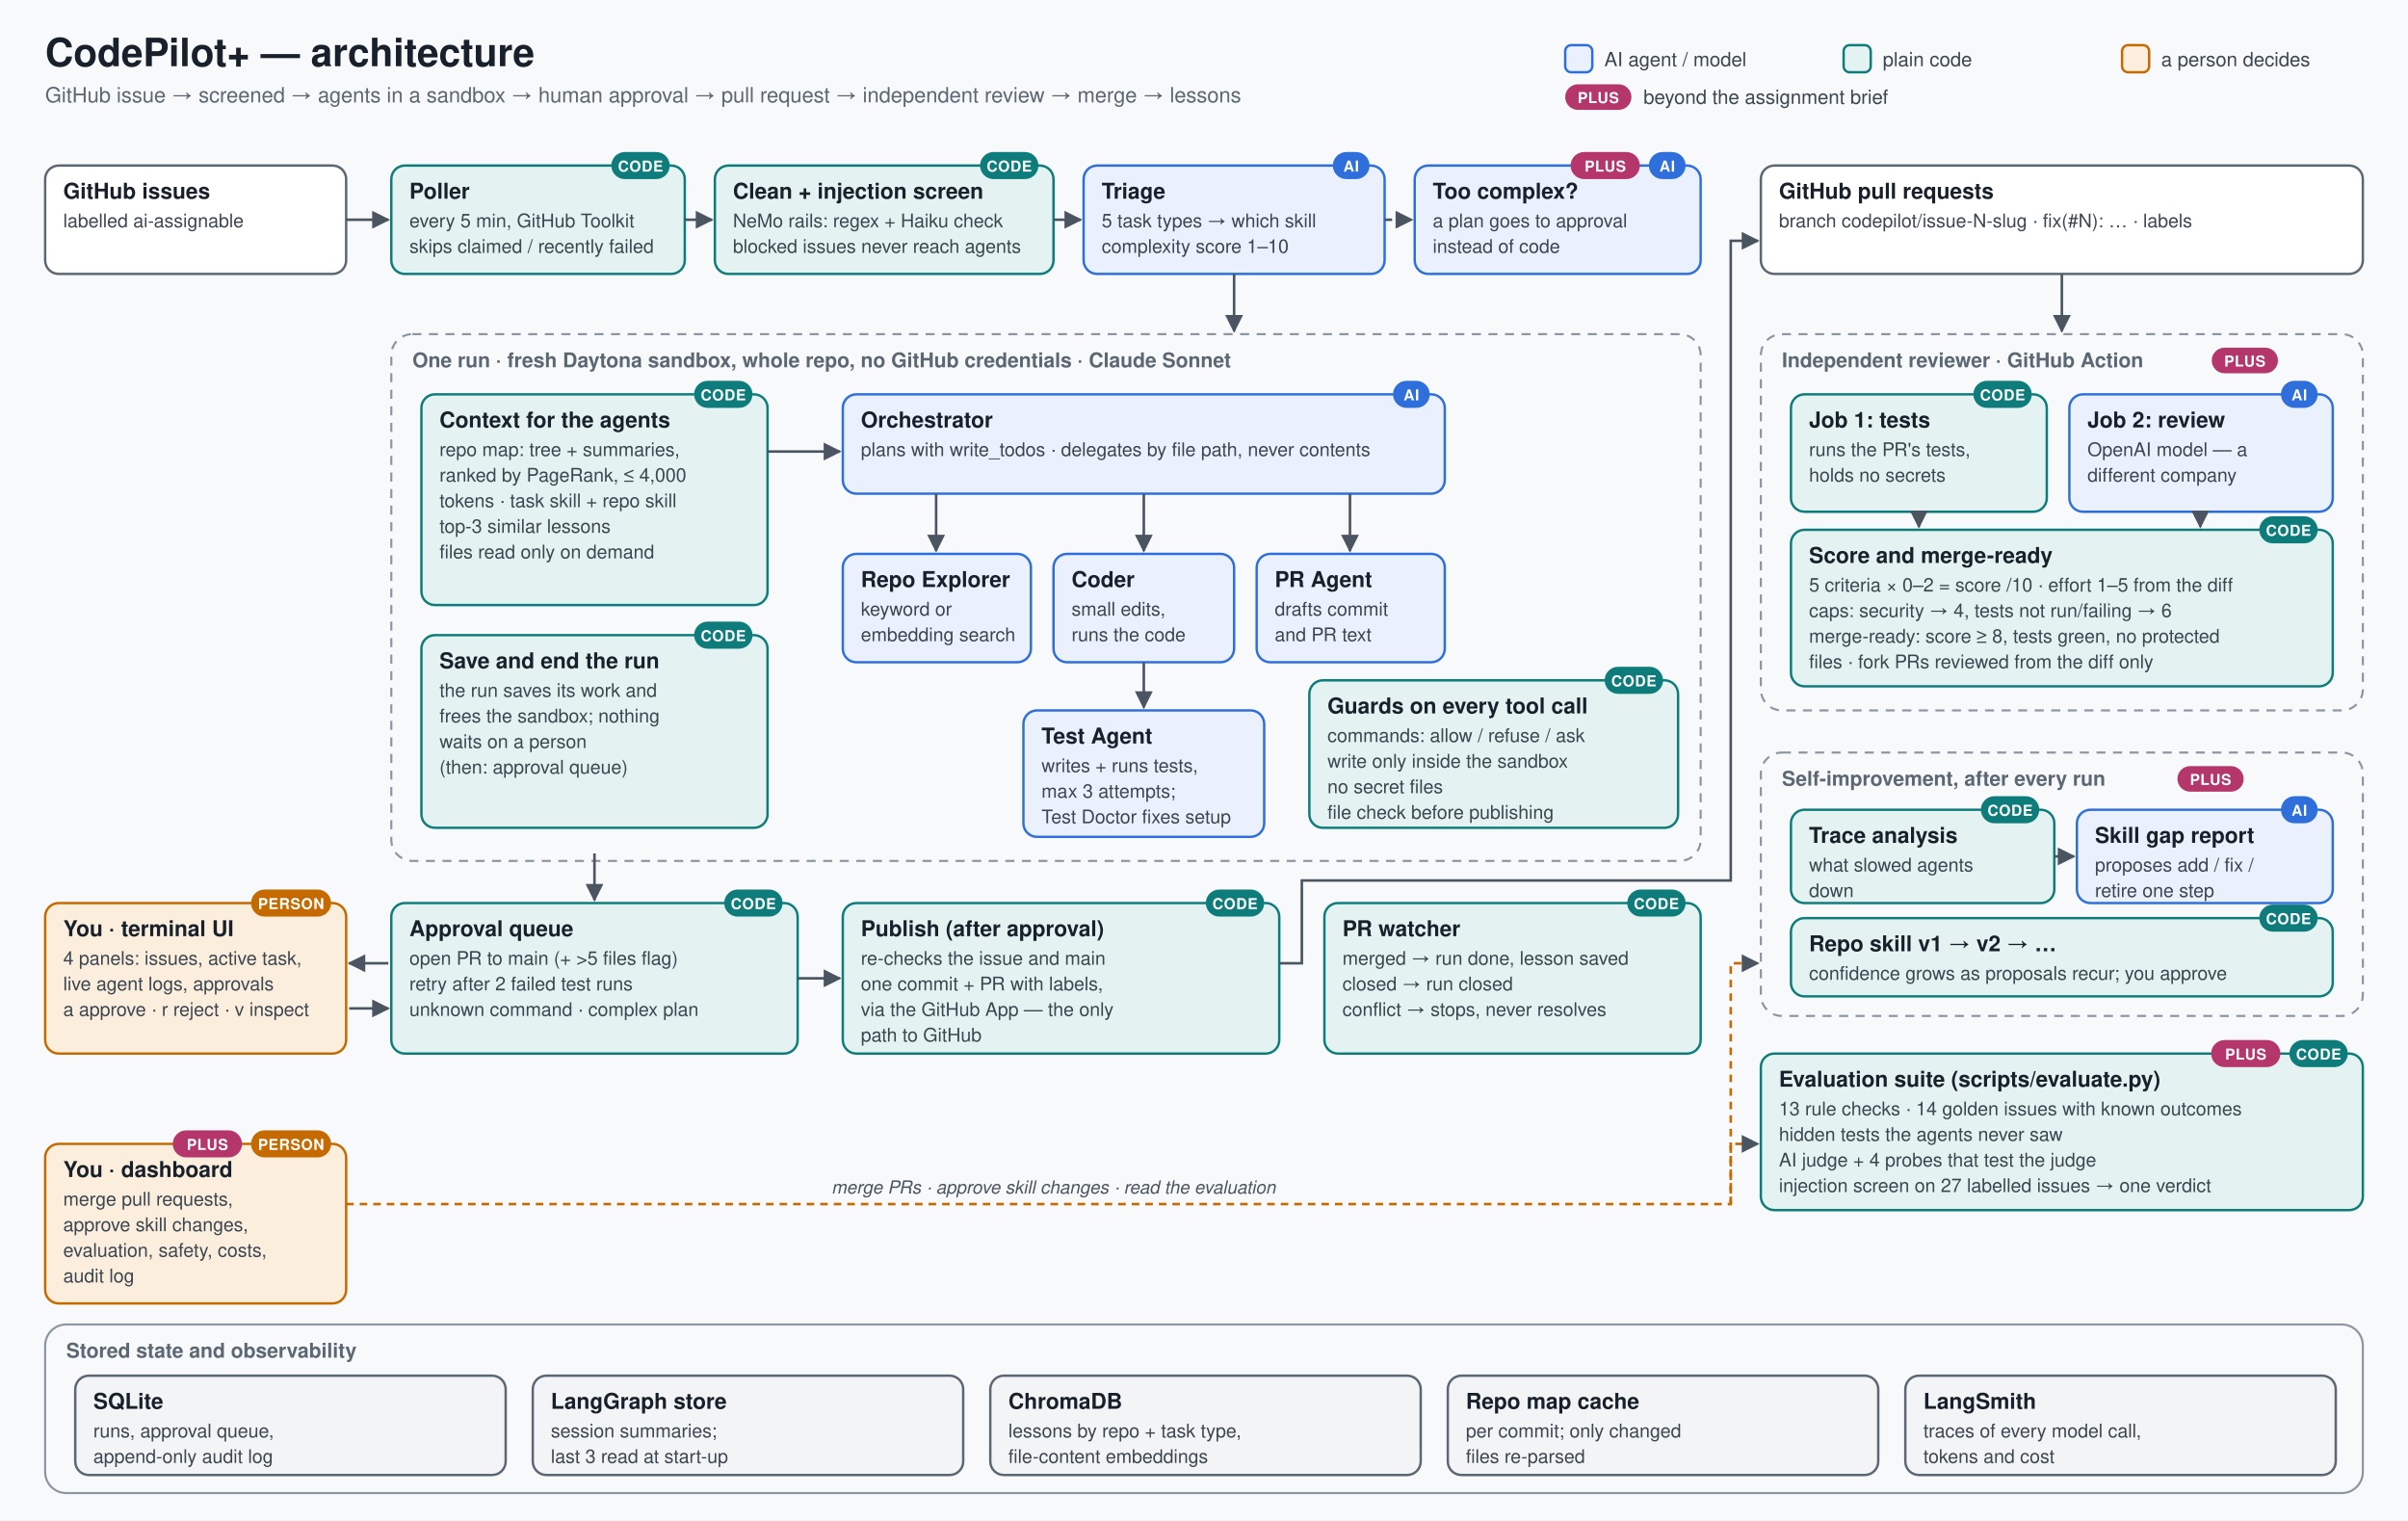
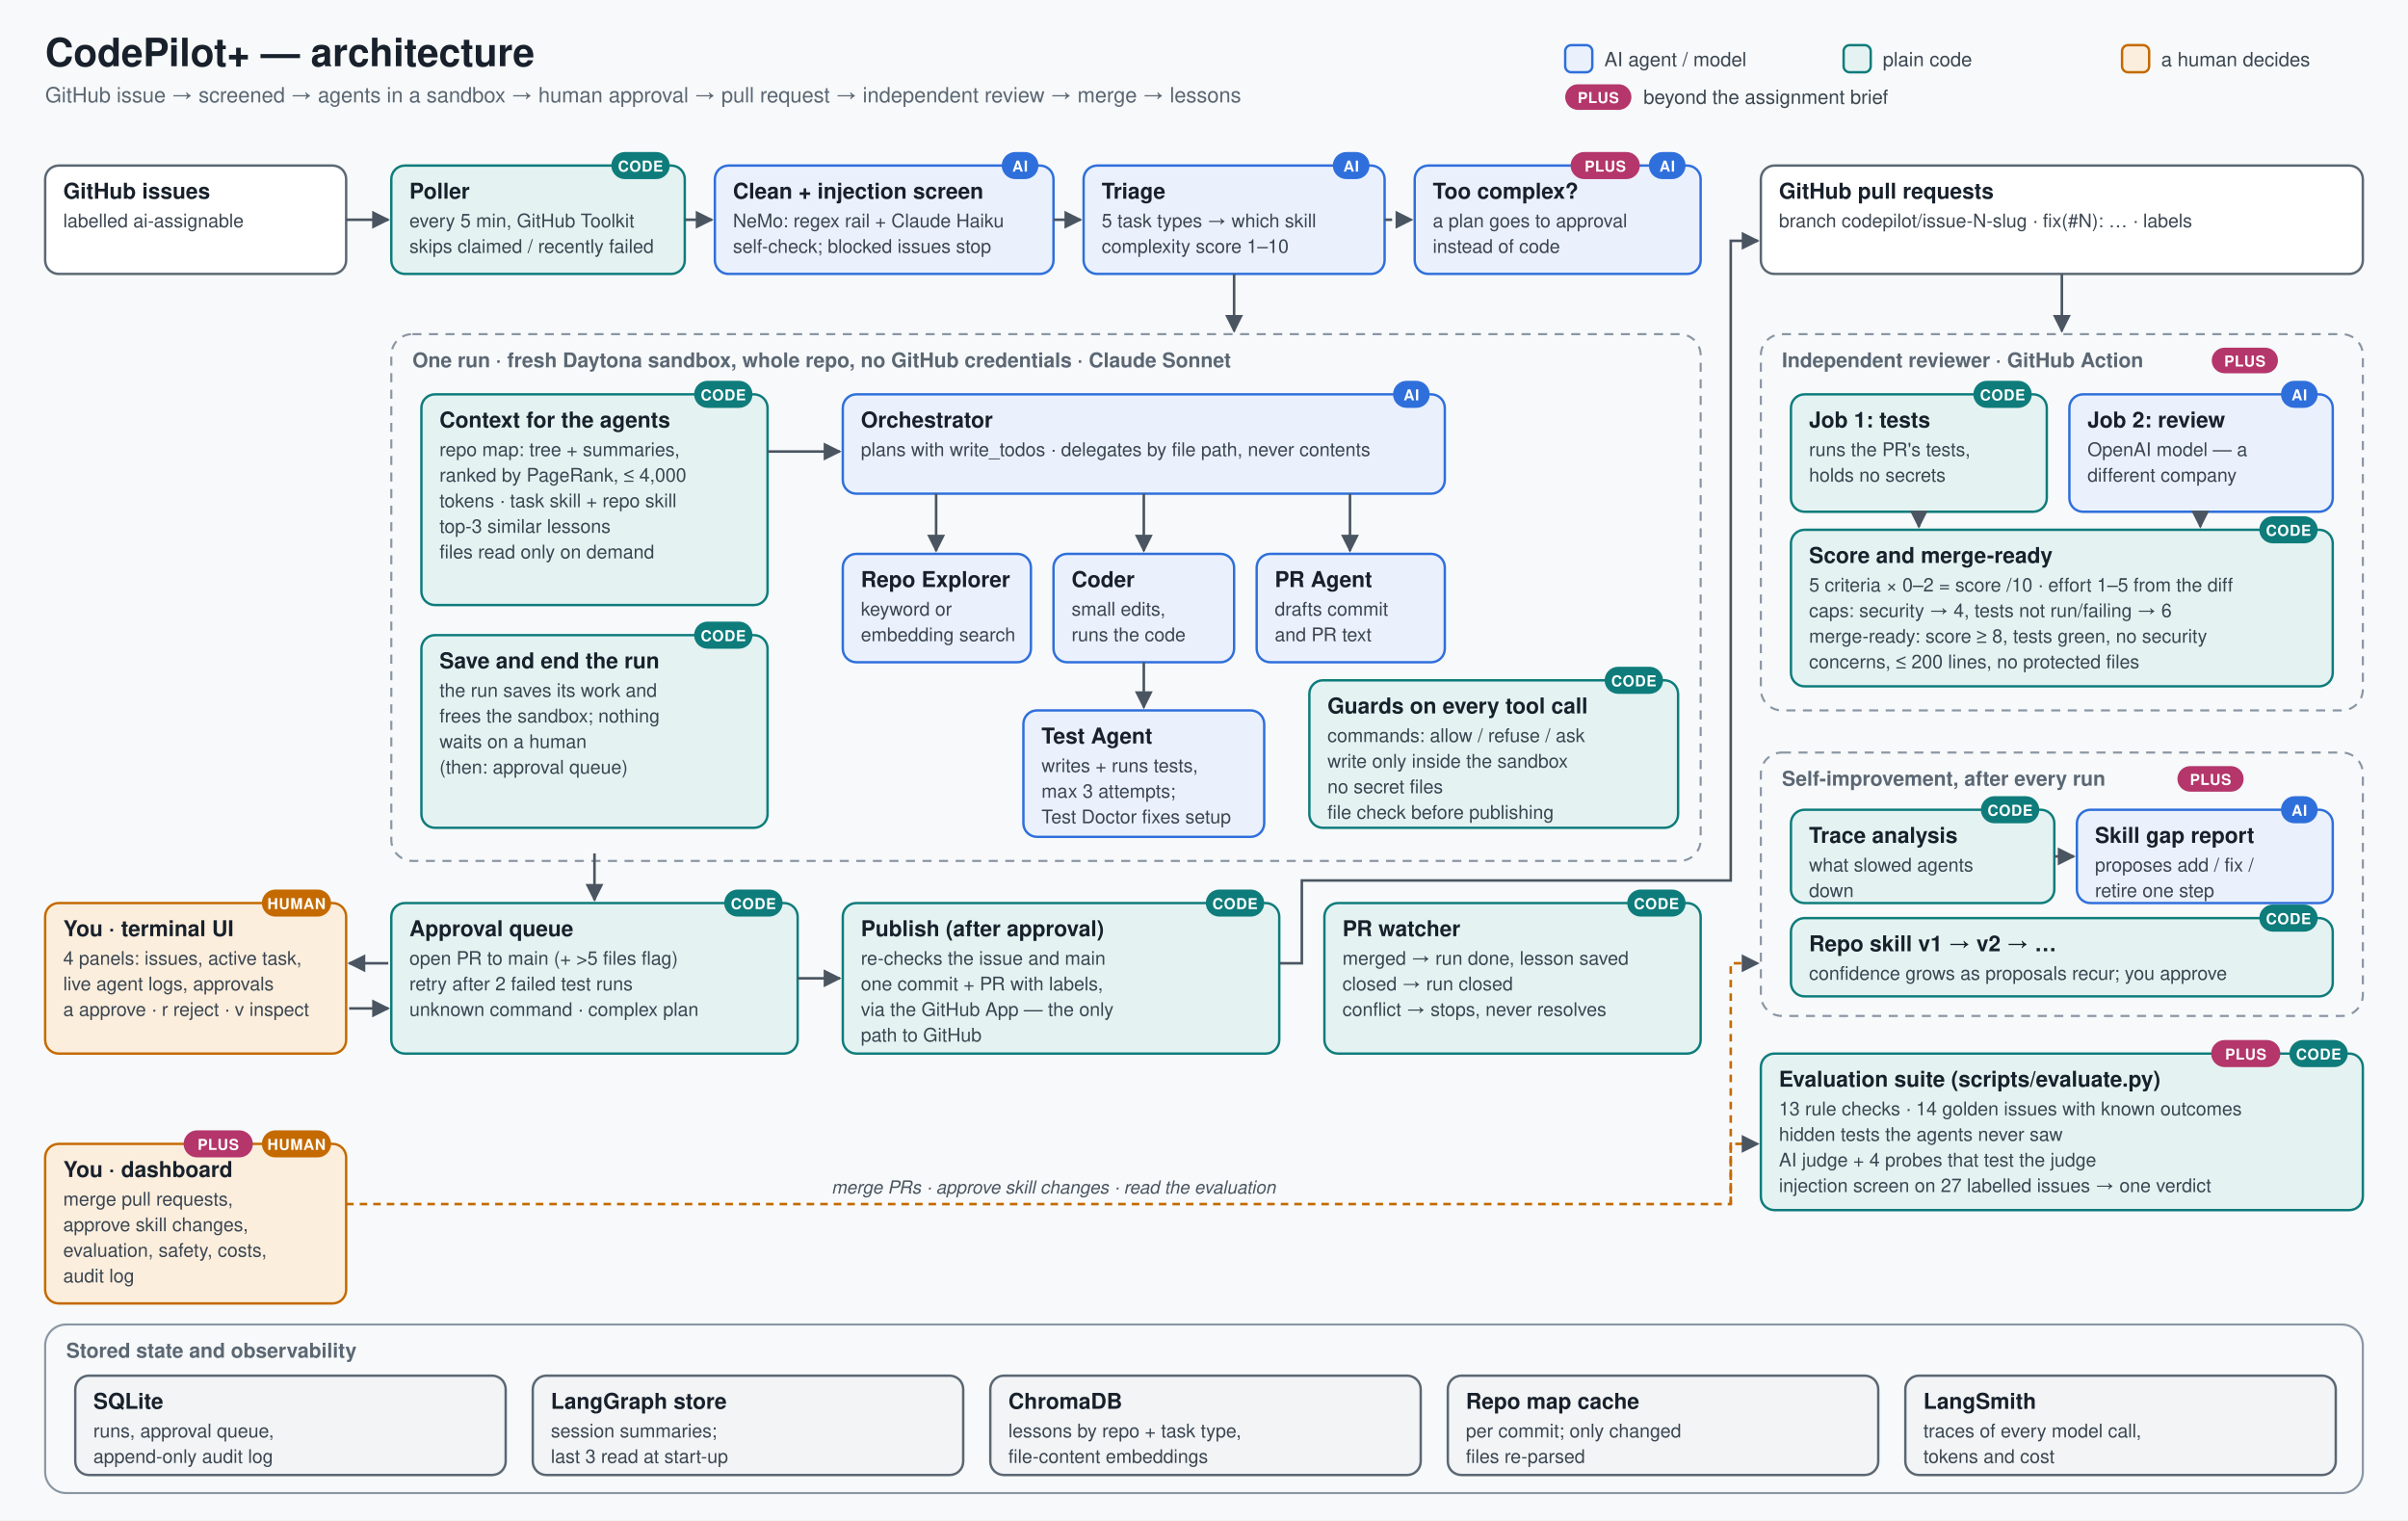
<svg xmlns="http://www.w3.org/2000/svg" viewBox="0 0 1600 1010" width="1600" height="1010" font-family="-apple-system, 'Segoe UI', Helvetica, Arial, sans-serif">
  <defs>
    <marker id="ah" viewBox="0 0 10 10" refX="9" refY="5" markerWidth="7" markerHeight="7" orient="auto-start-reverse">
      <path d="M0,0 L10,5 L0,10 z" fill="#4A5561" />
    </marker>
    <style>
.h1{font-size:26px;font-weight:700;fill:#18212B} .sub{font-size:14px;fill:#5B6773}
.t{font-size:14.5px;font-weight:650;fill:#18212B} .s{font-size:12.5px;fill:#3B4651}
.f{font-size:13.5px;font-weight:650;fill:#5B6773} .tag{font-size:10px;font-weight:700;fill:#fff;letter-spacing:.04em}
.al{font-size:12px;fill:#4A5561;font-style:italic} .lg{font-size:13px;fill:#3B4651}
</style>
  </defs>
  <rect width="1600" height="1010" fill="#F7F9FA" />
  <text x="30" y="44" class="h1">CodePilot+ — architecture</text>
  <text x="30" y="68" class="sub">GitHub issue → screened → agents in a sandbox → human approval → pull request → independent review → merge → lessons</text>
  <rect x="1040" y="30" width="18" height="18" rx="4" fill="#EAF1FD" stroke="#2F6FDB" stroke-width="1.6" />
  <text x="1066" y="44" class="lg">AI agent / model</text>
  <rect x="1225" y="30" width="18" height="18" rx="4" fill="#E4F3F2" stroke="#0E7C7B" stroke-width="1.6" />
  <text x="1251" y="44" class="lg">plain code</text>
  <rect x="1410" y="30" width="18" height="18" rx="4" fill="#FCEEDD" stroke="#C46A00" stroke-width="1.6" />
-   <text x="1436" y="44" class="lg">a person decides</text>
+   <text x="1436" y="44" class="lg">a human decides</text>
  <rect x="1040" y="56" width="44" height="17" rx="8.5" fill="#B4366B" />
  <text x="1062" y="68.5" class="tag" text-anchor="middle">PLUS</text>
  <text x="1092" y="69" class="lg">beyond the assignment brief</text>
  <rect x="30" y="110" width="200" height="72" rx="9" fill="#FFFFFF" stroke="#5B6773" stroke-width="1.6" />
  <text x="42" y="132" class="t">GitHub issues</text>
  <text x="42" y="151" class="s">labelled ai-assignable</text>
  <rect x="30" y="600" width="200" height="100" rx="9" fill="#FCEEDD" stroke="#C46A00" stroke-width="1.6" />
  <text x="42" y="622" class="t">You · terminal UI</text>
-   <rect x="166.8" y="591" width="53.2" height="18" rx="9" fill="#C46A00" />
-   <text x="193.4" y="604" class="tag" text-anchor="middle">PERSON</text>
+   <rect x="174.0" y="591" width="46.0" height="18" rx="9" fill="#C46A00" />
+   <text x="197.0" y="604" class="tag" text-anchor="middle">HUMAN</text>
  <text x="42" y="641" class="s">4 panels: issues, active task,</text>
  <text x="42" y="658" class="s">live agent logs, approvals</text>
  <text x="42" y="675" class="s">a approve · r reject · v inspect</text>
  <rect x="30" y="760" width="200" height="106" rx="9" fill="#FCEEDD" stroke="#C46A00" stroke-width="1.6" />
  <text x="42" y="782" class="t">You · dashboard</text>
-   <rect x="166.8" y="751" width="53.2" height="18" rx="9" fill="#C46A00" />
-   <text x="193.4" y="764" class="tag" text-anchor="middle">PERSON</text>
-   <rect x="114.8" y="751" width="46" height="18" rx="9" fill="#B4366B" />
-   <text x="137.8" y="764" class="tag" text-anchor="middle">PLUS</text>
+   <rect x="174.0" y="751" width="46.0" height="18" rx="9" fill="#C46A00" />
+   <text x="197.0" y="764" class="tag" text-anchor="middle">HUMAN</text>
+   <rect x="122.0" y="751" width="46" height="18" rx="9" fill="#B4366B" />
+   <text x="145.0" y="764" class="tag" text-anchor="middle">PLUS</text>
  <text x="42" y="801" class="s">merge pull requests,</text>
  <text x="42" y="818" class="s">approve skill changes,</text>
  <text x="42" y="835" class="s">evaluation, safety, costs,</text>
  <text x="42" y="852" class="s">audit log</text>
  <rect x="260" y="110" width="195" height="72" rx="9" fill="#E4F3F2" stroke="#0E7C7B" stroke-width="1.6" />
  <text x="272" y="132" class="t">Poller</text>
  <rect x="406.2" y="101" width="38.8" height="18" rx="9" fill="#0E7C7B" />
  <text x="425.6" y="114" class="tag" text-anchor="middle">CODE</text>
  <text x="272" y="151" class="s">every 5 min, GitHub Toolkit</text>
  <text x="272" y="168" class="s">skips claimed / recently failed</text>
-   <rect x="475" y="110" width="225" height="72" rx="9" fill="#E4F3F2" stroke="#0E7C7B" stroke-width="1.6" />
+   <rect x="475" y="110" width="225" height="72" rx="9" fill="#EAF1FD" stroke="#2F6FDB" stroke-width="1.6" />
  <text x="487" y="132" class="t">Clean + injection screen</text>
-   <rect x="651.2" y="101" width="38.8" height="18" rx="9" fill="#0E7C7B" />
-   <text x="670.6" y="114" class="tag" text-anchor="middle">CODE</text>
-   <text x="487" y="151" class="s">NeMo rails: regex + Haiku check</text>
-   <text x="487" y="168" class="s">blocked issues never reach agents</text>
+   <rect x="665.6" y="101" width="24.4" height="18" rx="9" fill="#2F6FDB" />
+   <text x="677.8" y="114" class="tag" text-anchor="middle">AI</text>
+   <text x="487" y="151" class="s">NeMo: regex rail + Claude Haiku</text>
+   <text x="487" y="168" class="s">self-check; blocked issues stop</text>
  <rect x="720" y="110" width="200" height="72" rx="9" fill="#EAF1FD" stroke="#2F6FDB" stroke-width="1.6" />
  <text x="732" y="132" class="t">Triage</text>
  <rect x="885.6" y="101" width="24.4" height="18" rx="9" fill="#2F6FDB" />
  <text x="897.8" y="114" class="tag" text-anchor="middle">AI</text>
  <text x="732" y="151" class="s">5 task types → which skill</text>
  <text x="732" y="168" class="s">complexity score 1–10</text>
  <rect x="940" y="110" width="190" height="72" rx="9" fill="#EAF1FD" stroke="#2F6FDB" stroke-width="1.6" />
  <text x="952" y="132" class="t">Too complex?</text>
  <rect x="1095.6" y="101" width="24.4" height="18" rx="9" fill="#2F6FDB" />
  <text x="1107.8" y="114" class="tag" text-anchor="middle">AI</text>
  <rect x="1043.6" y="101" width="46" height="18" rx="9" fill="#B4366B" />
  <text x="1066.6" y="114" class="tag" text-anchor="middle">PLUS</text>
  <text x="952" y="151" class="s">a plan goes to approval</text>
  <text x="952" y="168" class="s">instead of code</text>
  <path d="M 230,146 L 258,146" fill="none" stroke="#4A5561" stroke-width="1.7" marker-end="url(#ah)" />
  <path d="M 455,146 L 473,146" fill="none" stroke="#4A5561" stroke-width="1.7" marker-end="url(#ah)" />
  <path d="M 700,146 L 718,146" fill="none" stroke="#4A5561" stroke-width="1.7" marker-end="url(#ah)" />
  <path d="M 920,146 L 938,146" fill="none" stroke="#4A5561" stroke-width="1.7" marker-end="url(#ah)" stroke-dasharray="5 4" />
  <rect x="260" y="222" width="870" height="350" rx="14" fill="none" stroke="#8A96A3" stroke-width="1.4" stroke-dasharray="6 5" />
  <text x="274" y="244" class="f">One run · fresh Daytona sandbox, whole repo, no GitHub credentials · Claude Sonnet</text>
  <path d="M 820,182 L 820,220" fill="none" stroke="#4A5561" stroke-width="1.7" marker-end="url(#ah)" />
  <rect x="280" y="262" width="230" height="140" rx="9" fill="#E4F3F2" stroke="#0E7C7B" stroke-width="1.6" />
  <text x="292" y="284" class="t">Context for the agents</text>
  <rect x="461.2" y="253" width="38.8" height="18" rx="9" fill="#0E7C7B" />
  <text x="480.6" y="266" class="tag" text-anchor="middle">CODE</text>
  <text x="292" y="303" class="s">repo map: tree + summaries,</text>
  <text x="292" y="320" class="s">ranked by PageRank, ≤ 4,000</text>
  <text x="292" y="337" class="s">tokens · task skill + repo skill</text>
  <text x="292" y="354" class="s">top-3 similar lessons</text>
  <text x="292" y="371" class="s">files read only on demand</text>
  <rect x="560" y="262" width="400" height="66" rx="9" fill="#EAF1FD" stroke="#2F6FDB" stroke-width="1.6" />
  <text x="572" y="284" class="t">Orchestrator</text>
  <rect x="925.6" y="253" width="24.4" height="18" rx="9" fill="#2F6FDB" />
  <text x="937.8" y="266" class="tag" text-anchor="middle">AI</text>
  <text x="572" y="303" class="s">plans with write_todos · delegates by file path, never contents</text>
  <path d="M 510,300 L 558,300" fill="none" stroke="#4A5561" stroke-width="1.7" marker-end="url(#ah)" />
  <rect x="560" y="368" width="125" height="72" rx="9" fill="#EAF1FD" stroke="#2F6FDB" stroke-width="1.6" />
  <text x="572" y="390" class="t">Repo Explorer</text>
  <text x="572" y="409" class="s">keyword or</text>
  <text x="572" y="426" class="s">embedding search</text>
  <rect x="700" y="368" width="120" height="72" rx="9" fill="#EAF1FD" stroke="#2F6FDB" stroke-width="1.6" />
  <text x="712" y="390" class="t">Coder</text>
  <text x="712" y="409" class="s">small edits,</text>
  <text x="712" y="426" class="s">runs the code</text>
  <rect x="835" y="368" width="125" height="72" rx="9" fill="#EAF1FD" stroke="#2F6FDB" stroke-width="1.6" />
  <text x="847" y="390" class="t">PR Agent</text>
  <text x="847" y="409" class="s">drafts commit</text>
  <text x="847" y="426" class="s">and PR text</text>
  <path d="M 622,328 L 622,366" fill="none" stroke="#4A5561" stroke-width="1.7" marker-end="url(#ah)" />
  <path d="M 760,328 L 760,366" fill="none" stroke="#4A5561" stroke-width="1.7" marker-end="url(#ah)" />
  <path d="M 897,328 L 897,366" fill="none" stroke="#4A5561" stroke-width="1.7" marker-end="url(#ah)" />
  <rect x="680" y="472" width="160" height="84" rx="9" fill="#EAF1FD" stroke="#2F6FDB" stroke-width="1.6" />
  <text x="692" y="494" class="t">Test Agent</text>
  <text x="692" y="513" class="s">writes + runs tests,</text>
  <text x="692" y="530" class="s">max 3 attempts;</text>
  <text x="692" y="547" class="s">Test Doctor fixes setup</text>
  <path d="M 760,440 L 760,470" fill="none" stroke="#4A5561" stroke-width="1.7" marker-end="url(#ah)" />
  <rect x="870" y="452" width="245" height="98" rx="9" fill="#E4F3F2" stroke="#0E7C7B" stroke-width="1.6" />
  <text x="882" y="474" class="t">Guards on every tool call</text>
  <rect x="1066.2" y="443" width="38.8" height="18" rx="9" fill="#0E7C7B" />
  <text x="1085.6" y="456" class="tag" text-anchor="middle">CODE</text>
  <text x="882" y="493" class="s">commands: allow / refuse / ask</text>
  <text x="882" y="510" class="s">write only inside the sandbox</text>
  <text x="882" y="527" class="s">no secret files</text>
  <text x="882" y="544" class="s">file check before publishing</text>
  <rect x="280" y="422" width="230" height="128" rx="9" fill="#E4F3F2" stroke="#0E7C7B" stroke-width="1.6" />
  <text x="292" y="444" class="t">Save and end the run</text>
  <rect x="461.2" y="413" width="38.8" height="18" rx="9" fill="#0E7C7B" />
  <text x="480.6" y="426" class="tag" text-anchor="middle">CODE</text>
  <text x="292" y="463" class="s">the run saves its work and</text>
  <text x="292" y="480" class="s">frees the sandbox; nothing</text>
-   <text x="292" y="497" class="s">waits on a person</text>
+   <text x="292" y="497" class="s">waits on a human</text>
  <text x="292" y="514" class="s">(then: approval queue)</text>
  <rect x="260" y="600" width="270" height="100" rx="9" fill="#E4F3F2" stroke="#0E7C7B" stroke-width="1.6" />
  <text x="272" y="622" class="t">Approval queue</text>
  <rect x="481.2" y="591" width="38.8" height="18" rx="9" fill="#0E7C7B" />
  <text x="500.6" y="604" class="tag" text-anchor="middle">CODE</text>
  <text x="272" y="641" class="s">open PR to main (+ &gt;5 files flag)</text>
  <text x="272" y="658" class="s">retry after 2 failed test runs</text>
  <text x="272" y="675" class="s">unknown command · complex plan</text>
  <path d="M 395,567 L 395,598" fill="none" stroke="#4A5561" stroke-width="1.7" marker-end="url(#ah)" />
  <path d="M 258,640 L 232,640" fill="none" stroke="#4A5561" stroke-width="1.7" marker-end="url(#ah)" />
  <path d="M 232,670 L 258,670" fill="none" stroke="#4A5561" stroke-width="1.7" marker-end="url(#ah)" />
  <rect x="560" y="600" width="290" height="100" rx="9" fill="#E4F3F2" stroke="#0E7C7B" stroke-width="1.6" />
  <text x="572" y="622" class="t">Publish (after approval)</text>
  <rect x="801.2" y="591" width="38.8" height="18" rx="9" fill="#0E7C7B" />
  <text x="820.6" y="604" class="tag" text-anchor="middle">CODE</text>
  <text x="572" y="641" class="s">re-checks the issue and main</text>
  <text x="572" y="658" class="s">one commit + PR with labels,</text>
  <text x="572" y="675" class="s">via the GitHub App — the only</text>
  <text x="572" y="692" class="s">path to GitHub</text>
  <path d="M 530,650 L 558,650" fill="none" stroke="#4A5561" stroke-width="1.7" marker-end="url(#ah)" />
  <rect x="880" y="600" width="250" height="100" rx="9" fill="#E4F3F2" stroke="#0E7C7B" stroke-width="1.6" />
  <text x="892" y="622" class="t">PR watcher</text>
  <rect x="1081.2" y="591" width="38.8" height="18" rx="9" fill="#0E7C7B" />
  <text x="1100.6" y="604" class="tag" text-anchor="middle">CODE</text>
  <text x="892" y="641" class="s">merged → run done, lesson saved</text>
  <text x="892" y="658" class="s">closed → run closed</text>
  <text x="892" y="675" class="s">conflict → stops, never resolves</text>
  <rect x="1170" y="110" width="400" height="72" rx="9" fill="#FFFFFF" stroke="#5B6773" stroke-width="1.6" />
  <text x="1182" y="132" class="t">GitHub pull requests</text>
  <text x="1182" y="151" class="s">branch codepilot/issue-N-slug · fix(#N): … · labels</text>
  <path d="M 850,640 L 865,640 L 865,585 L 1150,585 L 1150,160 L 1168,160" fill="none" stroke="#4A5561" stroke-width="1.7" marker-end="url(#ah)" />
  <rect x="1170" y="222" width="400" height="250" rx="14" fill="none" stroke="#8A96A3" stroke-width="1.4" stroke-dasharray="6 5" />
  <text x="1184" y="244" class="f">Independent reviewer · GitHub Action</text>
  <rect x="1469.6" y="231" width="44" height="17" rx="8.5" fill="#B4366B" />
  <text x="1491.6" y="243.5" class="tag" text-anchor="middle">PLUS</text>
  <path d="M 1370,182 L 1370,220" fill="none" stroke="#4A5561" stroke-width="1.7" marker-end="url(#ah)" />
  <rect x="1190" y="262" width="170" height="78" rx="9" fill="#E4F3F2" stroke="#0E7C7B" stroke-width="1.6" />
  <text x="1202" y="284" class="t">Job 1: tests</text>
  <rect x="1311.2" y="253" width="38.8" height="18" rx="9" fill="#0E7C7B" />
  <text x="1330.6" y="266" class="tag" text-anchor="middle">CODE</text>
  <text x="1202" y="303" class="s">runs the PR's tests,</text>
  <text x="1202" y="320" class="s">holds no secrets</text>
  <rect x="1375" y="262" width="175" height="78" rx="9" fill="#EAF1FD" stroke="#2F6FDB" stroke-width="1.6" />
  <text x="1387" y="284" class="t">Job 2: review</text>
  <rect x="1515.6" y="253" width="24.4" height="18" rx="9" fill="#2F6FDB" />
  <text x="1527.8" y="266" class="tag" text-anchor="middle">AI</text>
  <text x="1387" y="303" class="s">OpenAI model — a</text>
  <text x="1387" y="320" class="s">different company</text>
  <rect x="1190" y="352" width="360" height="104" rx="9" fill="#E4F3F2" stroke="#0E7C7B" stroke-width="1.6" />
  <text x="1202" y="374" class="t">Score and merge-ready</text>
  <rect x="1501.2" y="343" width="38.8" height="18" rx="9" fill="#0E7C7B" />
  <text x="1520.6" y="356" class="tag" text-anchor="middle">CODE</text>
  <text x="1202" y="393" class="s">5 criteria × 0–2 = score /10 · effort 1–5 from the diff</text>
  <text x="1202" y="410" class="s">caps: security → 4, tests not run/failing → 6</text>
-   <text x="1202" y="427" class="s">merge-ready: score ≥ 8, tests green, no protected</text>
-   <text x="1202" y="444" class="s">files · fork PRs reviewed from the diff only</text>
+   <text x="1202" y="427" class="s">merge-ready: score ≥ 8, tests green, no security</text>
+   <text x="1202" y="444" class="s">concerns, ≤ 200 lines, no protected files</text>
  <path d="M 1275,340 L 1275,350" fill="none" stroke="#4A5561" stroke-width="1.7" marker-end="url(#ah)" />
  <path d="M 1462,340 L 1462,350" fill="none" stroke="#4A5561" stroke-width="1.7" marker-end="url(#ah)" />
  <rect x="1170" y="500" width="400" height="175" rx="14" fill="none" stroke="#8A96A3" stroke-width="1.4" stroke-dasharray="6 5" />
  <text x="1184" y="522" class="f">Self-improvement, after every run</text>
  <rect x="1446.8" y="509" width="44" height="17" rx="8.5" fill="#B4366B" />
  <text x="1468.8" y="521.5" class="tag" text-anchor="middle">PLUS</text>
  <rect x="1190" y="538" width="175" height="62" rx="9" fill="#E4F3F2" stroke="#0E7C7B" stroke-width="1.6" />
  <text x="1202" y="560" class="t">Trace analysis</text>
  <rect x="1316.2" y="529" width="38.8" height="18" rx="9" fill="#0E7C7B" />
  <text x="1335.6" y="542" class="tag" text-anchor="middle">CODE</text>
  <text x="1202" y="579" class="s">what slowed agents</text>
  <text x="1202" y="596" class="s">down</text>
  <rect x="1380" y="538" width="170" height="62" rx="9" fill="#EAF1FD" stroke="#2F6FDB" stroke-width="1.6" />
  <text x="1392" y="560" class="t">Skill gap report</text>
  <rect x="1515.6" y="529" width="24.4" height="18" rx="9" fill="#2F6FDB" />
  <text x="1527.8" y="542" class="tag" text-anchor="middle">AI</text>
  <text x="1392" y="579" class="s">proposes add / fix /</text>
  <text x="1392" y="596" class="s">retire one step</text>
  <path d="M 1365,569 L 1378,569" fill="none" stroke="#4A5561" stroke-width="1.7" marker-end="url(#ah)" />
  <rect x="1190" y="610" width="360" height="52" rx="9" fill="#E4F3F2" stroke="#0E7C7B" stroke-width="1.6" />
  <text x="1202" y="632" class="t">Repo skill v1 → v2 → …</text>
  <rect x="1501.2" y="601" width="38.8" height="18" rx="9" fill="#0E7C7B" />
  <text x="1520.6" y="614" class="tag" text-anchor="middle">CODE</text>
  <text x="1202" y="651" class="s">confidence grows as proposals recur; you approve</text>
  <rect x="1170" y="700" width="400" height="104" rx="9" fill="#E4F3F2" stroke="#0E7C7B" stroke-width="1.6" />
  <text x="1182" y="722" class="t">Evaluation suite (scripts/evaluate.py)</text>
  <rect x="1521.2" y="691" width="38.8" height="18" rx="9" fill="#0E7C7B" />
  <text x="1540.6" y="704" class="tag" text-anchor="middle">CODE</text>
  <rect x="1469.2" y="691" width="46" height="18" rx="9" fill="#B4366B" />
  <text x="1492.2" y="704" class="tag" text-anchor="middle">PLUS</text>
  <text x="1182" y="741" class="s">13 rule checks · 14 golden issues with known outcomes</text>
  <text x="1182" y="758" class="s">hidden tests the agents never saw</text>
  <text x="1182" y="775" class="s">AI judge + 4 probes that test the judge</text>
  <text x="1182" y="792" class="s">injection screen on 27 labelled issues → one verdict</text>
  <path d="M 230,800 L 1150,800 L 1150,760 L 1168,760" fill="none" stroke="#C46A00" stroke-width="1.7" marker-end="url(#ah)" stroke-dasharray="5 4" />
  <path d="M 1150,800 L 1150,640 L 1168,640" fill="none" stroke="#C46A00" stroke-width="1.7" marker-end="url(#ah)" stroke-dasharray="5 4" />
  <text x="700" y="793" class="al" text-anchor="middle">merge PRs · approve skill changes · read the evaluation</text>
  <rect x="30" y="880" width="1540" height="112" rx="14" fill="none" stroke="#8A96A3" stroke-width="1.4" />
  <text x="44" y="902" class="f">Stored state and observability</text>
  <rect x="50" y="914" width="286" height="66" rx="9" fill="#F2F4F6" stroke="#5B6773" stroke-width="1.6" />
  <text x="62" y="936" class="t">SQLite</text>
  <text x="62" y="955" class="s">runs, approval queue,</text>
  <text x="62" y="972" class="s">append-only audit log</text>
  <rect x="354" y="914" width="286" height="66" rx="9" fill="#F2F4F6" stroke="#5B6773" stroke-width="1.6" />
  <text x="366" y="936" class="t">LangGraph store</text>
  <text x="366" y="955" class="s">session summaries;</text>
  <text x="366" y="972" class="s">last 3 read at start-up</text>
  <rect x="658" y="914" width="286" height="66" rx="9" fill="#F2F4F6" stroke="#5B6773" stroke-width="1.6" />
  <text x="670" y="936" class="t">ChromaDB</text>
  <text x="670" y="955" class="s">lessons by repo + task type,</text>
  <text x="670" y="972" class="s">file-content embeddings</text>
  <rect x="962" y="914" width="286" height="66" rx="9" fill="#F2F4F6" stroke="#5B6773" stroke-width="1.6" />
  <text x="974" y="936" class="t">Repo map cache</text>
  <text x="974" y="955" class="s">per commit; only changed</text>
  <text x="974" y="972" class="s">files re-parsed</text>
  <rect x="1266" y="914" width="286" height="66" rx="9" fill="#F2F4F6" stroke="#5B6773" stroke-width="1.6" />
  <text x="1278" y="936" class="t">LangSmith</text>
  <text x="1278" y="955" class="s">traces of every model call,</text>
  <text x="1278" y="972" class="s">tokens and cost</text>
</svg>
